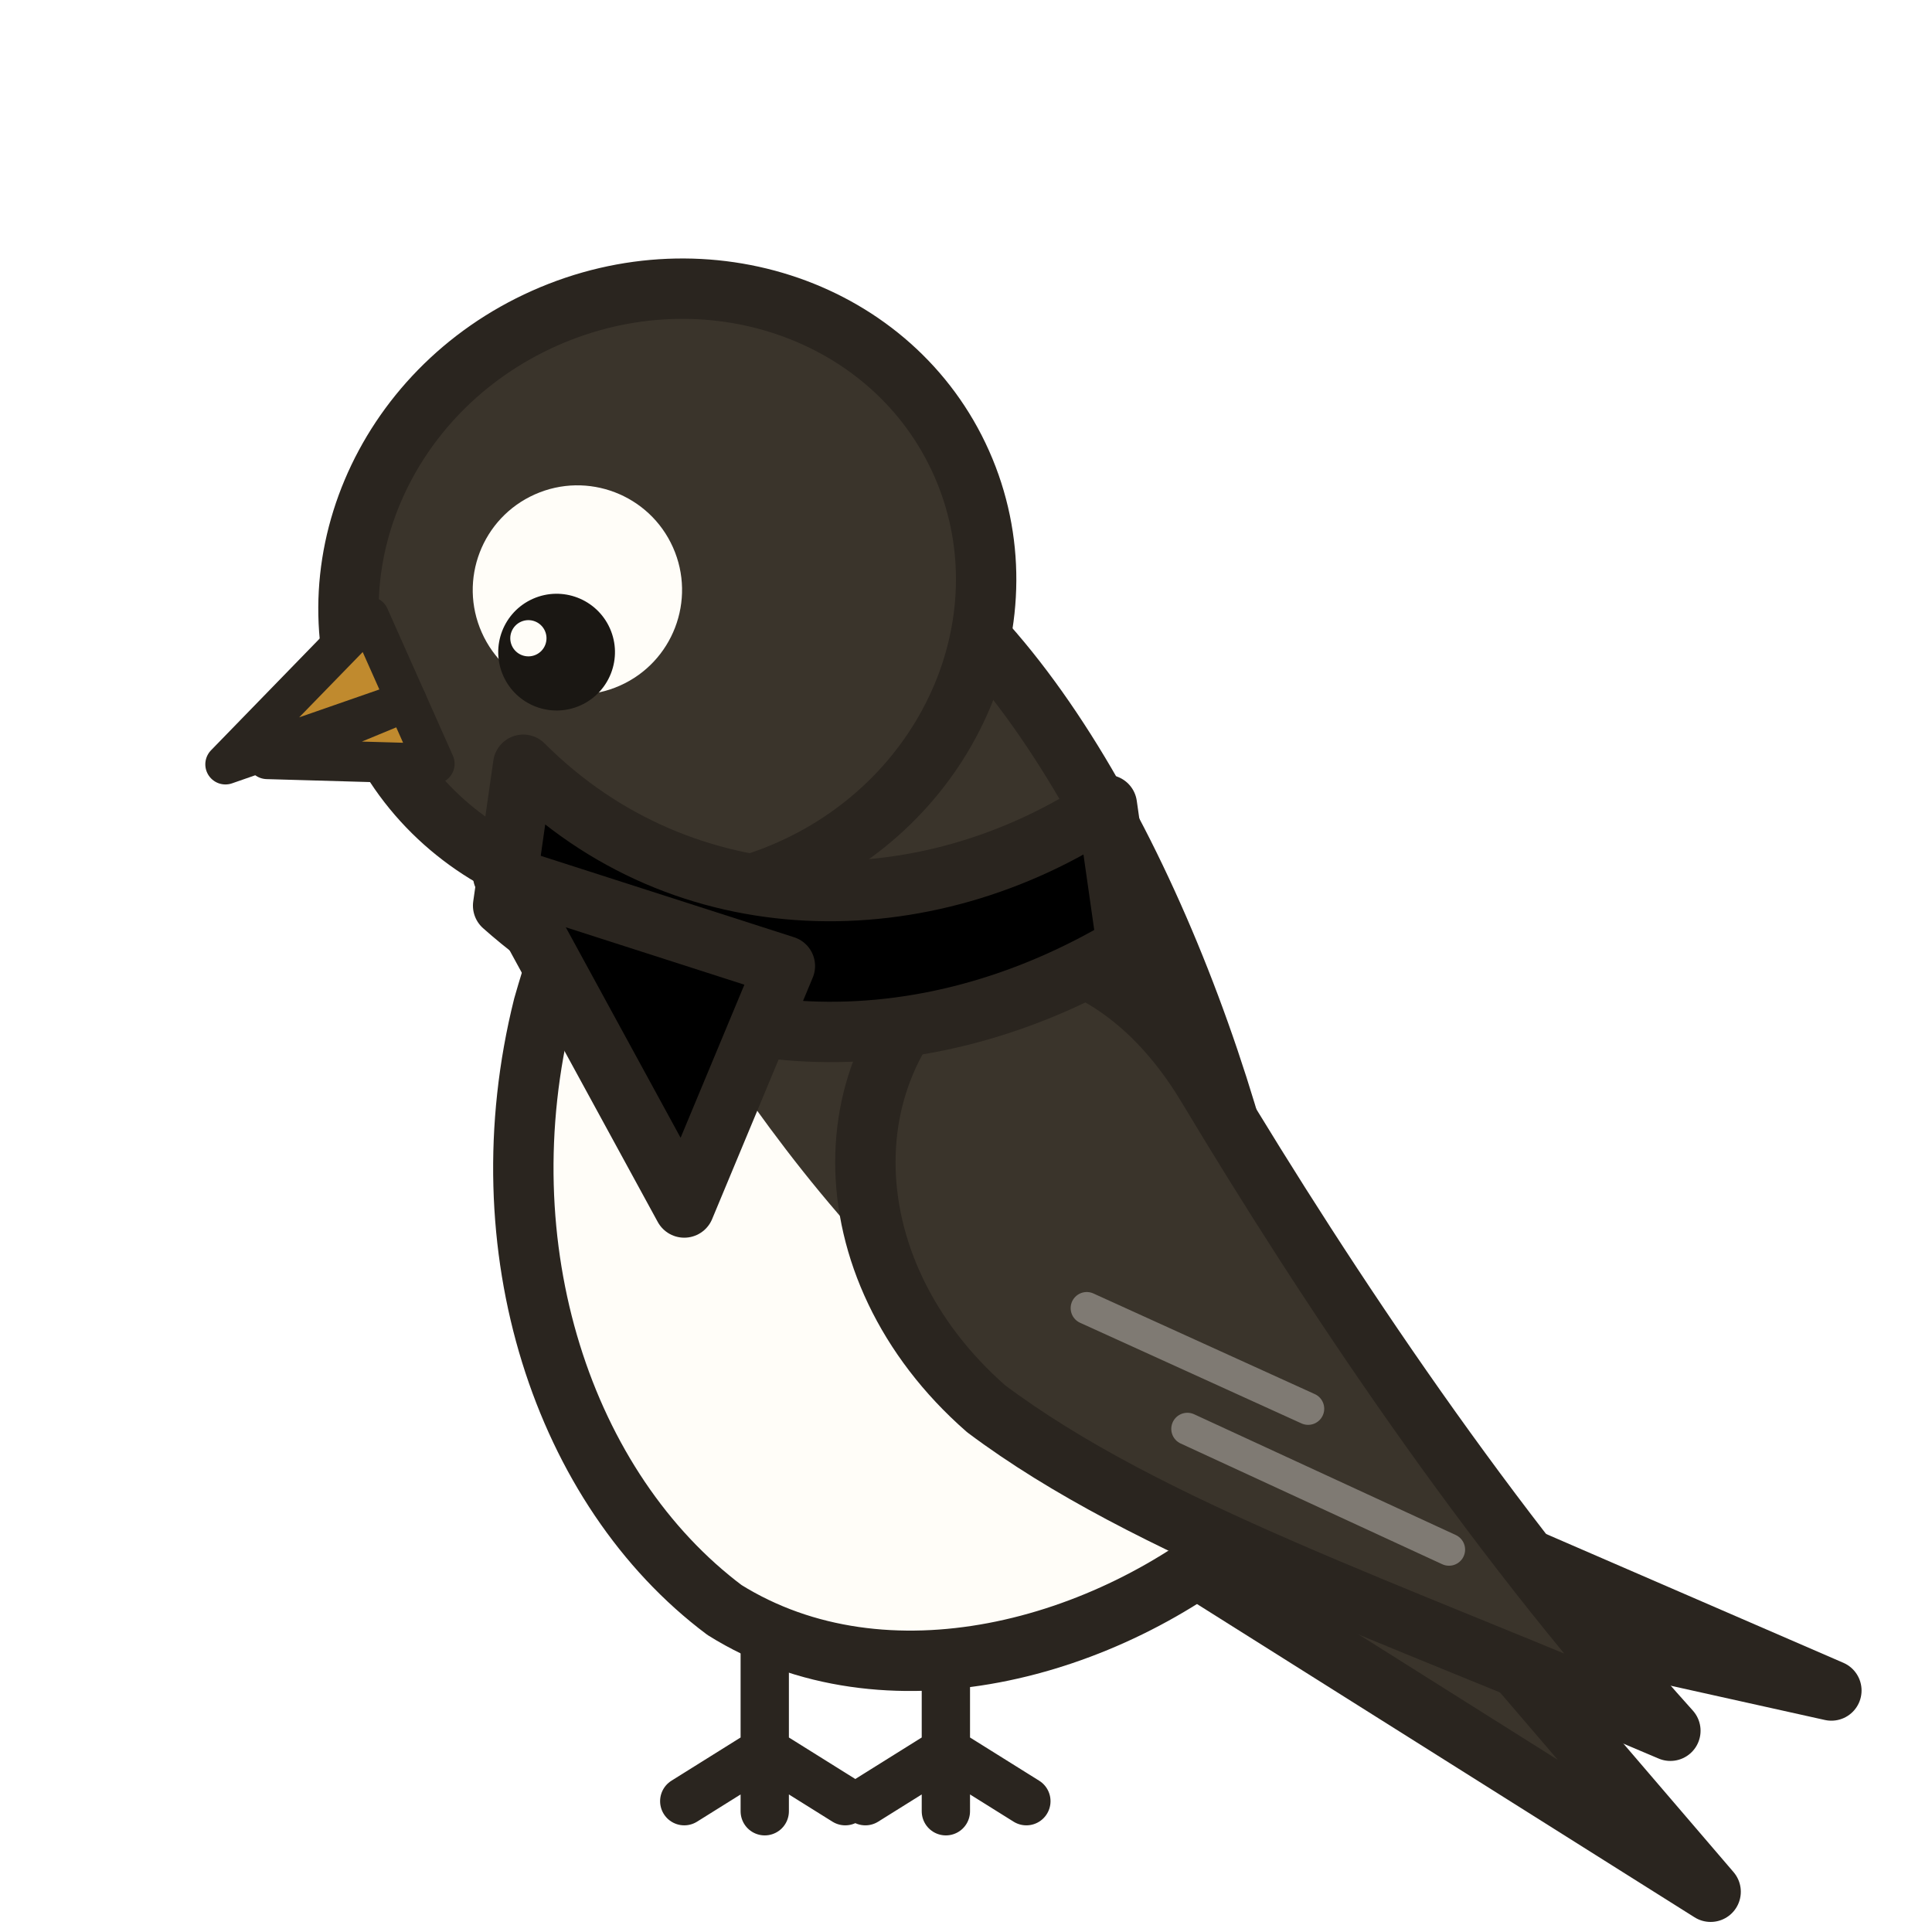
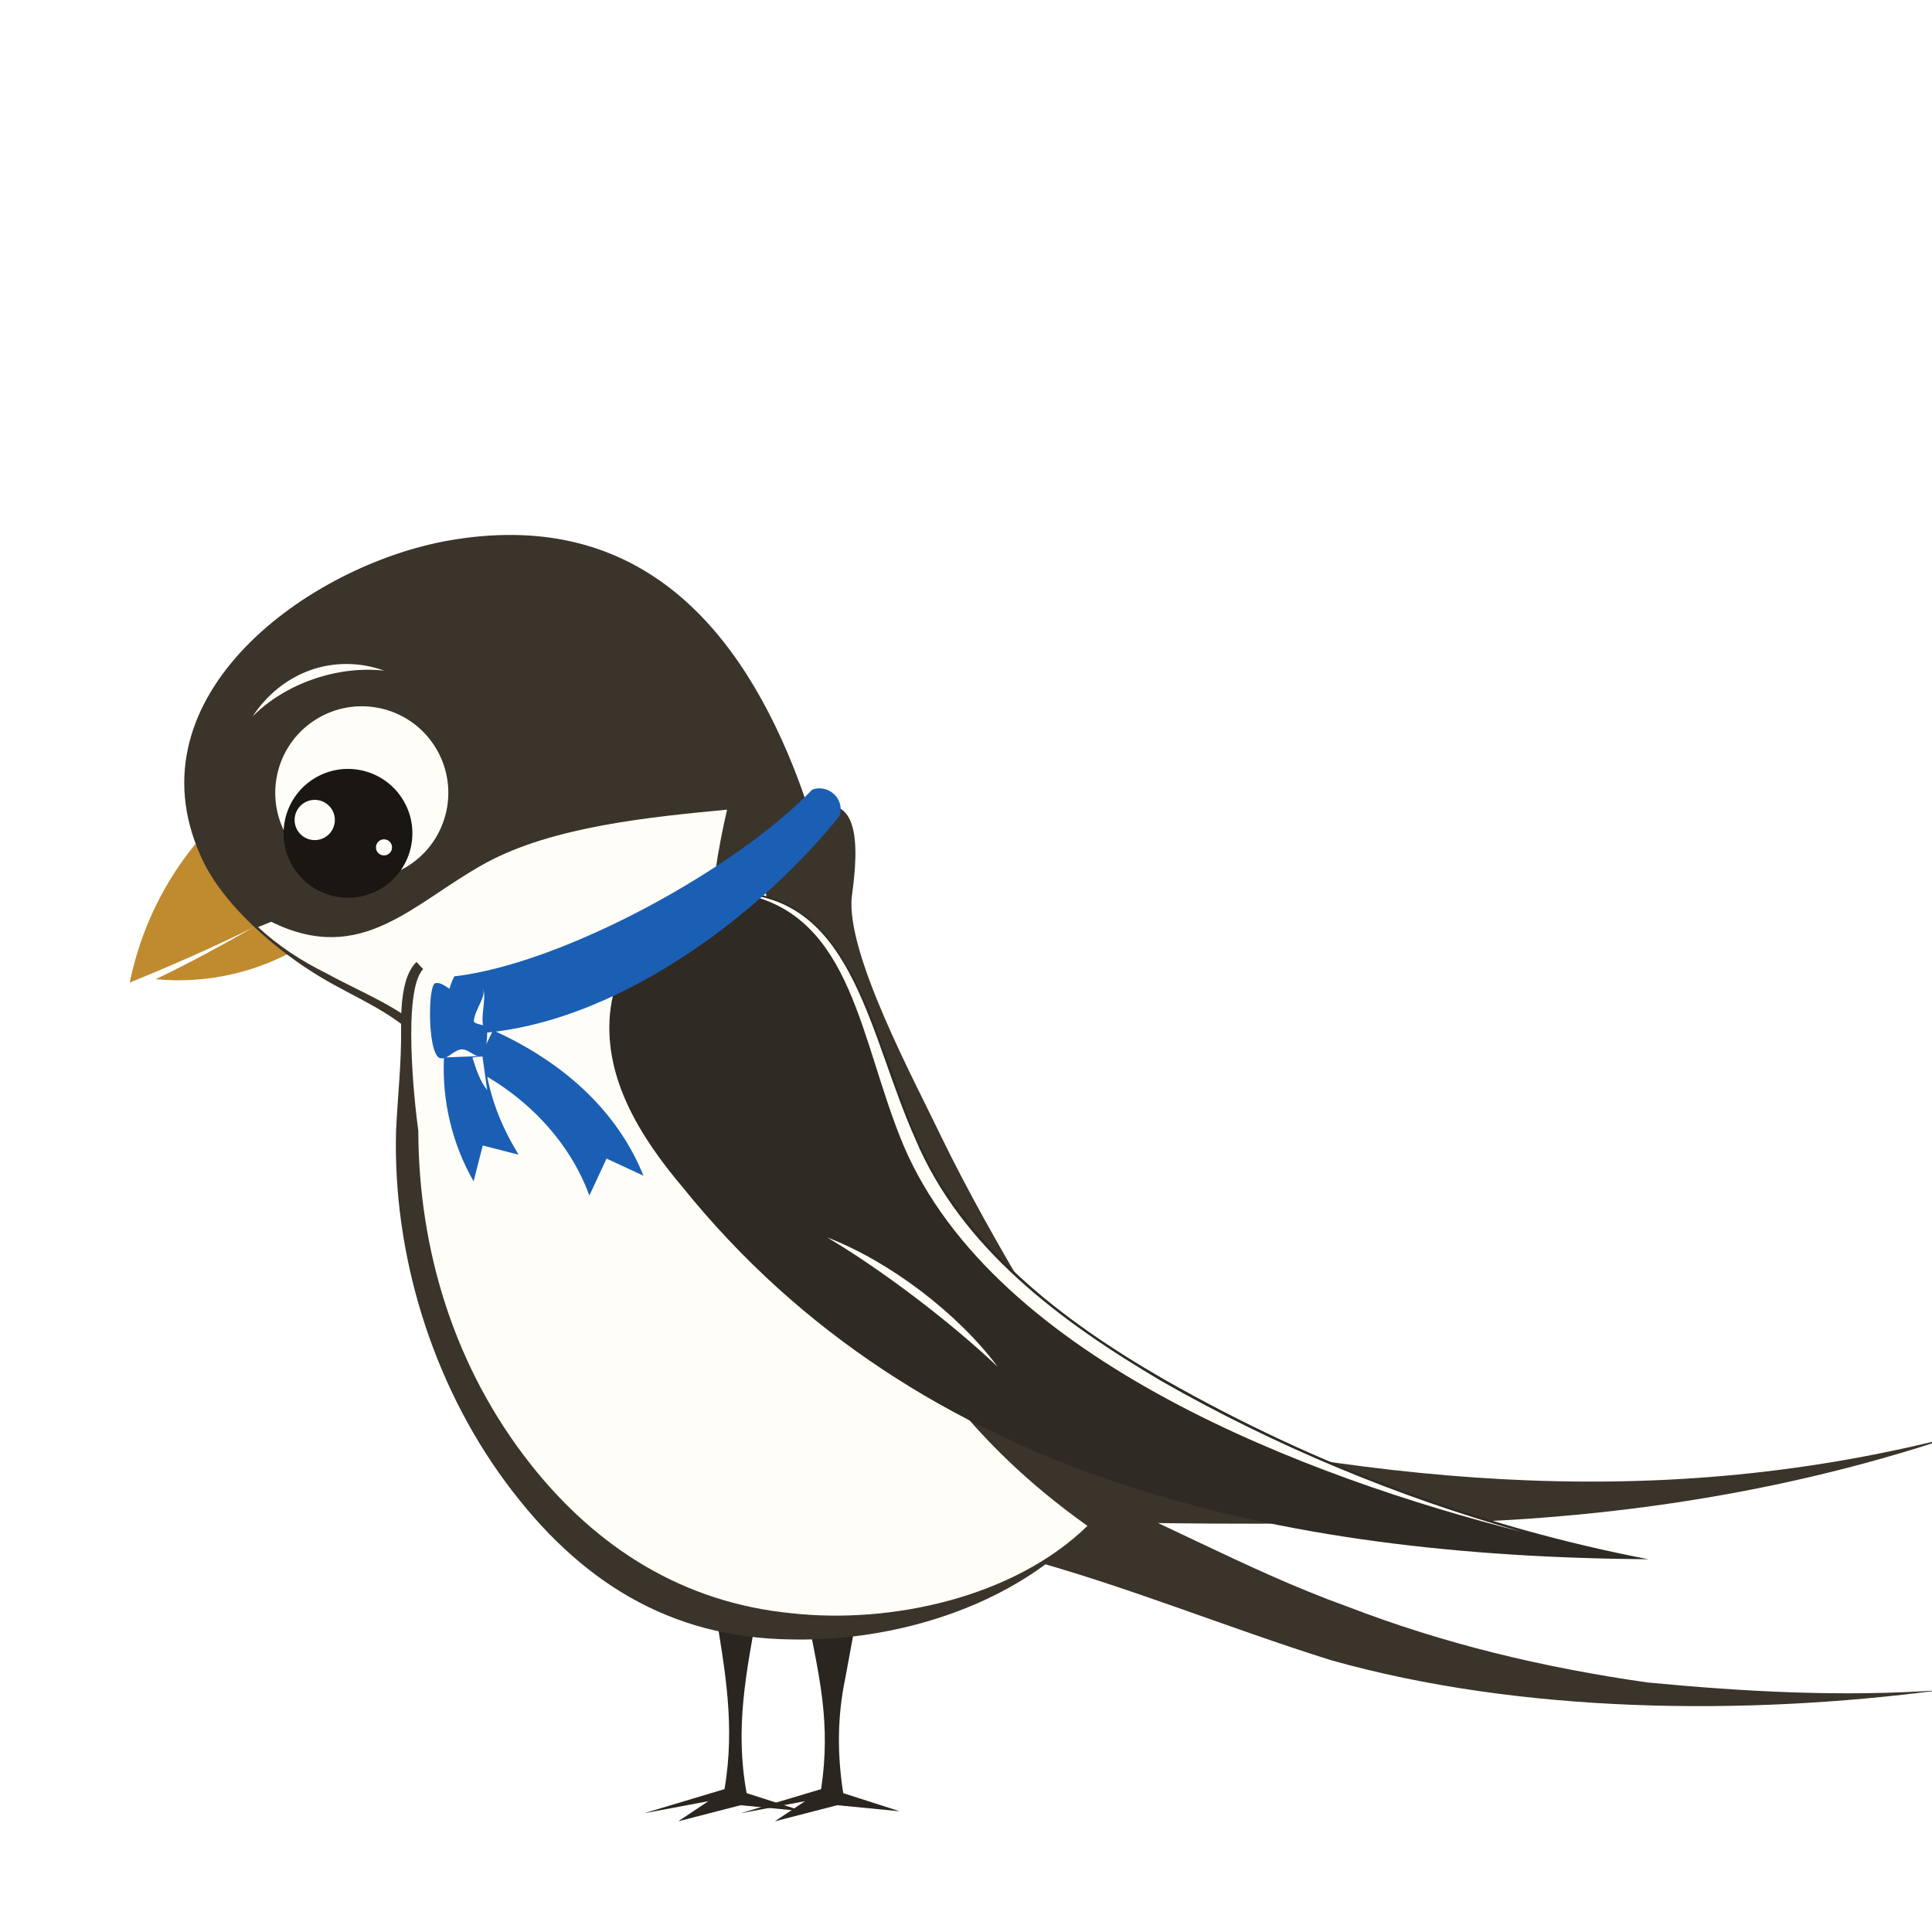
- <svg xmlns="http://www.w3.org/2000/svg" viewBox="0 0 96 96" class="plumio plumio--regarde-gauche" fill="none" stroke="#2a251f" stroke-width="3" stroke-linecap="round" stroke-linejoin="round" aria-hidden="true" focusable="false">
-   <g transform="matrix(-1 0 0 1 96 0)">
+ <svg xmlns="http://www.w3.org/2000/svg" viewBox="0 0 96 96" class="plumio plumio--regarde-gauche" color="#1a5fb4" aria-hidden="true">
+   <g transform="matrix(-1 0 0 1 100 0)">
    <g class="plumio-pas">
      <g class="plumio-pose">
-         <g class="p-patte plumio-pattes" stroke-width="2.4">
+         <g class="plumio-pattes p-trait" fill="#2a251f">
          <g class="plumio-patte-arriere">
-             <path d="M49 80V87M45 89.5L49 87L53 89.5M49 87V90" />
+             <path d="M57.7 71l1.8 0c.9 3 1 6.1.4 9.2s-1.2 5.4-.7 8.7l4 1.2-3.2-.6 1.5 1-3.1-.8-3.1.3 2.8-.9c.3-1.9.3-3.8-.1-5.7-.8-4.5-1.7-7.6-.3-12.4z" />
          </g>
          <g class="plumio-patte-avant">
-             <path d="M58 79V87M54 89.5L58 87L62 89.5M58 87V90" />
+             <path d="M62.5 71l1.8 0c1.9 6.7-1.4 11.5-.3 17.9l4 1.2-3.2-.6 1.5 1-3.1-.8-3.1.3 2.8-.9c1.2-6.5-2.4-11.2-.4-18.1z" />
          </g>
        </g>
-         <g class="plumio-souffle">
-           <g class="plumio-queue">
-             <path class="p-dos" fill="#3a342b" d="M35 71L5 84L23 80L11 94L38 77Z" />
-           </g>
-           <g class="plumio-corps">
-             <path class="p-plein p-dos" fill="#3a342b" stroke="none" d="M47 32C39 41 33 58 32 71L34 76C41 82 52 85 60 80C68 74 72 62 69 50C67 43 64 37 60 33Z" />
-             <path class="p-plein p-ventre" fill="#fffdf8" stroke="none" d="M34 76C41 82 52 85 60 80C68 74 72 62 69 50C68 47 67 45 66 44C60 52 54 66 34 76Z" />
-             <path class="p-vide" fill="none" d="M47 32C39 41 33 58 32 71L34 76C41 82 52 85 60 80C68 74 72 62 69 50C67 43 64 37 60 33Z" />
-           </g>
-           <g class="plumio-aile">
-             <path class="p-dos" fill="#3a342b" d="M47 47C55 52 55 63 47 70C39 76 27 80 13 86C22 76 30 64 36 54C39 49 43 47 47 47Z" />
-             <path class="p-vide p-ligne" stroke="#fffdf8" stroke-width="1.6" stroke-opacity=".35" fill="none" d="M31 70L42 65M24 77L37 71" />
-           </g>
-           <g class="plumio-tete">
-             <g class="plumio-tete-regard">
-               <g class="plumio-tete-pose" transform="rotate(24 54 42)">
-                 <ellipse class="p-dos" fill="#3a342b" cx="57" cy="27" rx="16" ry="15" />
-                 <g class="plumio-oeil">
-                   <circle class="p-plein p-ventre" fill="#fffdf8" stroke="none" cx="61" cy="25" r="5.2" />
-                   <g class="plumio-pupille">
-                     <circle class="p-plein p-vis" fill="#1a1713" stroke="none" cx="63.2" cy="27.4" r="2.9" />
-                     <circle class="p-plein p-ventre" fill="#fffdf8" stroke="none" cx="64.2" cy="26.2" r=".9" />
+         <g class="plumio-buste">
+           <g class="plumio-souffle p-dos" fill="#3a342b">
+             <g transform="rotate(4 57 80)">
+               <g class="plumio-queue">
+                 <g class="plumio-queue-vie">
+                   <g class="plumio-filet-haut">
+                     <path d="M52.2 70.5l.8 3.4c-1.6.7-3.3 1.6-5 2.2-5.5.7-11.3 1-16.8 1.4-9.6.7-19.3.1-28.6-2.3 15.5 2.8 29.4.1 44.2-4.5 1.8-.2 3.6-.1 5.4-.2z" />
                  </g>
-                   <g class="plumio-paupiere">
-                     <circle class="p-plein p-dos" fill="#3a342b" stroke="none" transform="translate(0 19.4) scale(1 0) translate(0 -19.4)" cx="61" cy="25" r="5.7" />
+                   <g class="plumio-filet-bas">
+                     <path d="M53 72.8l.8 2.8c-1.6.7-3 1.5-4.6 2.3-5.2 1.8-10 4.2-15.1 6.2-9.2 3.3-20.3 4.2-30.1 3.6 4.9 0 9.7-.6 14.5-1.4 5.1-1.1 9.9-2.6 14.6-4.8 5-2.2 9.5-5.3 14.5-7.6 1.7-.5 3.7-.8 5.4-1.1z" />
                  </g>
-                 </g>
-                 <g class="plumio-bec">
-                   <path class="p-fin p-or" fill="#c08a2e" stroke-width="2" d="M71 22L80.5 25.8L71 26.6Z" />
-                   <g class="plumio-bec-bas">
-                     <path class="p-fin p-or" fill="#c08a2e" stroke-width="2" d="M71 26.6L78.5 26.4L71 30Z" />
+                   <g class="plumio-petit-filets" opacity="0">
+                     <path d="M48 72.4l-36 2.4-2.6 1.5 2.8 1.2 36.4-1.6zm.4 4.2-35 9.4-2.2 2 3 .3 35-7.2z" />
                  </g>
                </g>
              </g>
-             </g>
-           </g>
-           <g class="plumio-foulard">
-             <path fill="currentColor" d="M41 40C50 46 62 46 70 38L71 45C62 53 50 53 40 47Z" />
-             <g class="plumio-pan">
-               <path fill="currentColor" d="M57 48L71 43.5L62 60Z" />
+               <g class="plumio-tete">
+                 <g class="plumio-tete-vie">
+                   <g class="plumio-tete-regard">
+                     <g transform="rotate(26 64 45.5)">
+                       <g class="plumio-bec p-or" fill="#c08a2e">
+                         <g class="plumio-bec-bas">
+                           <path d="M80.2 35c2.5 0 5 0 7.5-.2-2.1 1.5-4.7 2.3-7.3 2.2z" />
+                         </g>
+                         <path d="M79.8 29.2c3.5.6 6.7 2.4 9.1 5.1-2.9.4-5.8.7-8.7.8z" />
+                       </g>
+                       <path d="M55 41.6c-1.2-8.2.7-15.3 9.2-18.4 6.6-2.4 17.6-1.3 18.5 7.4 .3 2.6-.9 6-2.2 8.3-.9 1.6-2.1 3.1-2.6 4.9-.6 2.2-.1 4.7-1 6.8-2.3 5.1-10.2 4.9-14.4 2.8-5.1-2.5-6.7-6.5-7.5-11.8z" />
+                       <path class="p-ventre" fill="#fffdf8" d="M81.3 35.2l.7-.1c-.4 1.3-1 2.5-1.8 3.7-.9 1.5-2.2 3.1-2.8 4.9-.6 2.2 0 4.6-.9 6.7l-.1 1.6c-2.4 2-5.7 2.3-8.4.8s-3.8-4-5.4-6.4c-1.1-1.7-2.3-3.2-3.7-4.7 3.5-1.6 7.9-3.6 11.7-3.7 4.1-.1 7.9 1.4 10.7-2.8z" />
+                       <g class="plumio-sourcil p-ventre" fill="#fffdf8">
+                         <path d="M70.2 27.2c1.7-2 4.4-2.5 6.8-1.3-2.2-.6-4.9-.1-6.8 1.3z" />
+                       </g>
+                       <g class="plumio-oeil p-ventre" fill="#fffdf8">
+                         <circle cx="74.2" cy="31.9" r="4.3" />
+                         <g class="plumio-pupille">
+                           <circle class="p-vis" fill="#1a1713" cx="75.8" cy="33.3" r="3.2" />
+                           <circle cx="76.9" cy="31.9" r="1" />
+                           <circle cx="74.6" cy="34.8" r=".4" />
+                         </g>
+                         <g class="plumio-paupiere" opacity="0">
+                           <circle class="p-dos" fill="#3a342b" cx="74.2" cy="31.9" r="4.8" />
+                           <path d="M70 33.5c2.4-4.2 5.8-4.3 8.4-.2-2.6-2.4-5.9-2.4-8.4.2z" />
+                         </g>
+                       </g>
+                     </g>
+                   </g>
+                 </g>
+               </g>
+               <path d="M43.4 73.6c2.8-5.5 5.9-11.1 8.2-16.8 1.1-2.8 4.1-9.4 3.6-12.2-.3-1.5-1.2-5.7 2-4.3 1.4.6 1.8 2.2 2.8 3.3 1.3 1.3 9.7 3.8 11.6 3.4 3.6-.7 6.1-2.9 6.4 2.6 .1 1.7.4 3.3.6 5 .6 6.1-.9 12.6-4.2 17.8s-7.6 8.3-13.6 8.8c-6.3.6-14.2-1.6-17.4-7.6z" />
+               <path class="p-ventre" fill="#fffdf8" d="M45.7 76.6c11.1-9.1 12.4-20.7 13.9-33.8 1.6 2.3 4 2.2 6.5 2.9 1.8.5 3.6 1.5 5.5 1.1s4-1.8 5.5-.6l-.4.5c1.1 1 .9 6.5.8 8 .4 6-1 11.9-4.4 16.9-3 4.4-7.1 7.4-12.4 8.3-4.9.9-11.1 0-15-3.3z" />
+               <g class="plumio-aile p-aile" fill="#2f2a23">
+                 <g class="plumio-aile-vie">
+                   <g class="plumio-aile-pliee">
+                     <path d="M60.5 44c3.4-.6 6.5 2 7.1 5.6 .5 3.2-1.1 6.2-3 8.8-10.8 15.5-28.6 20.4-46.6 21.8 8.3-2.2 16.2-5.8 23.4-10.6 4.9-3.3 9.4-7.3 11.4-12.8 1.8-5.2 2.3-11.9 7.7-12.8z" />
+                     <path class="p-reserve" fill="#fffdf8" d="M60.5 44.1c-5.3 1.5-5.2 7.7-7 13-3.8 11-19 17.9-29.3 21.3 6.1-2.2 11.9-5.1 17.3-8.7 4.8-3.3 9.5-7.3 11.4-12.9 1.9-5.2 2.2-11.8 7.6-12.7z" />
+                     <path class="p-reserve" fill="#fffdf8" d="M57.6 61.4c-2.6 1.8-5.8 4.6-8 7 1.8-2.8 5-5.6 8-7z" />
+                   </g>
+                   <g class="plumio-aile-levee" opacity="0">
+                     <path d="M57 42.2c-4.7-12.5-16.3-21.7-26.4-29.8 10.8 2.9 20.1 9.2 27 18 3.3 4.2 5.7 8.7 5.2 14.2z" />
+                     <path class="p-reserve" fill="#fffdf8" d="M62.7 43.7c-.1-1.7-.6-3.3-1.1-4.9-.9-3.1-2.4-5.6-4.3-8.2-.4-.7-.9-1.5-1.4-2.1 3.7 4.3 7 9.2 6.8 15.2z" />
+                   </g>
+                   <g class="plumio-aile-ouverte" opacity="0">
+                     <path d="M57 42.2c-3.4-14.2-7.3-26.9-16.6-38.6 14.1 6.7 27.2 24.8 22.4 41z" />
+                     <path class="p-reserve" fill="#fffdf8" d="M62.9 43.7c1-6 0-12.7-2.2-18.4l-.3-1.2c2.9 6.3 4.3 12.8 2.5 19.6z" />
+                   </g>
+                   <g class="plumio-aile-pointe" opacity="0">
+                     <path d="M66.4 45.4c9.8 2.1 19.2-2.1 28-6-4.1 2.9-9.2 5.5-13.8 7.6-5 2.2-9.1.9-14.2-.3z" />
+                   </g>
+                 </g>
+               </g>
+               <g class="plumio-foulard" fill="currentColor">
+                 <g class="plumio-foulard-vie">
+                   <g transform="rotate(10 64 45.5)">
+                     <g class="plumio-pan">
+                       <g class="plumio-pan-vie">
+                         <g transform="rotate(-6 75.6 47.4)">
+                           <path d="M74 48.1l1.2 1.8c-2.4 1.7-4.2 4.2-4.8 7l-1.1-1.7-1.7 1.1c.9-3.6 3.4-6.3 6.4-8.2zm.6 1.2l2-.2c.4 2.1.2 4.3-.6 6.3l-.7-1.7-1.7.7c.7-1.6 1.1-3.3 1-5.1z" />
+                           <path class="p-reserve" fill="#fffdf8" d="M75.2 49.3c-.1.6-.2 1.2-.5 1.7l0-1.7z" />
+                         </g>
+                       </g>
+                     </g>
+                     <path d="M55.8 40.5c4.6 2.9 14.1 5.4 19.5 4.7 .7.8.9 1.8.6 2.8-6.9 1.8-15.7-1.8-21.1-5.9-.5-.8.2-1.7 1-1.6zm19.1 8.9c-.4-.1-1.2-3.4-.6-3.6 .3-.1.7.2 1 .2s.6-.7 1-.7 1.3 3.6.6 3.7c-.3.1-.6-.2-1-.2s-.6.6-1 .6z" />
+                     <path class="p-reserve" fill="#fffdf8" d="M74.5 47.9c0-.5-.6-1.5-.4-1.8-.2.4.6.9.8 1.5 0 .1-.2.2-.4.3z" />
+                   </g>
+                 </g>
+               </g>
            </g>
          </g>
        </g>
      </g>
    </g>
  </g>
</svg>
